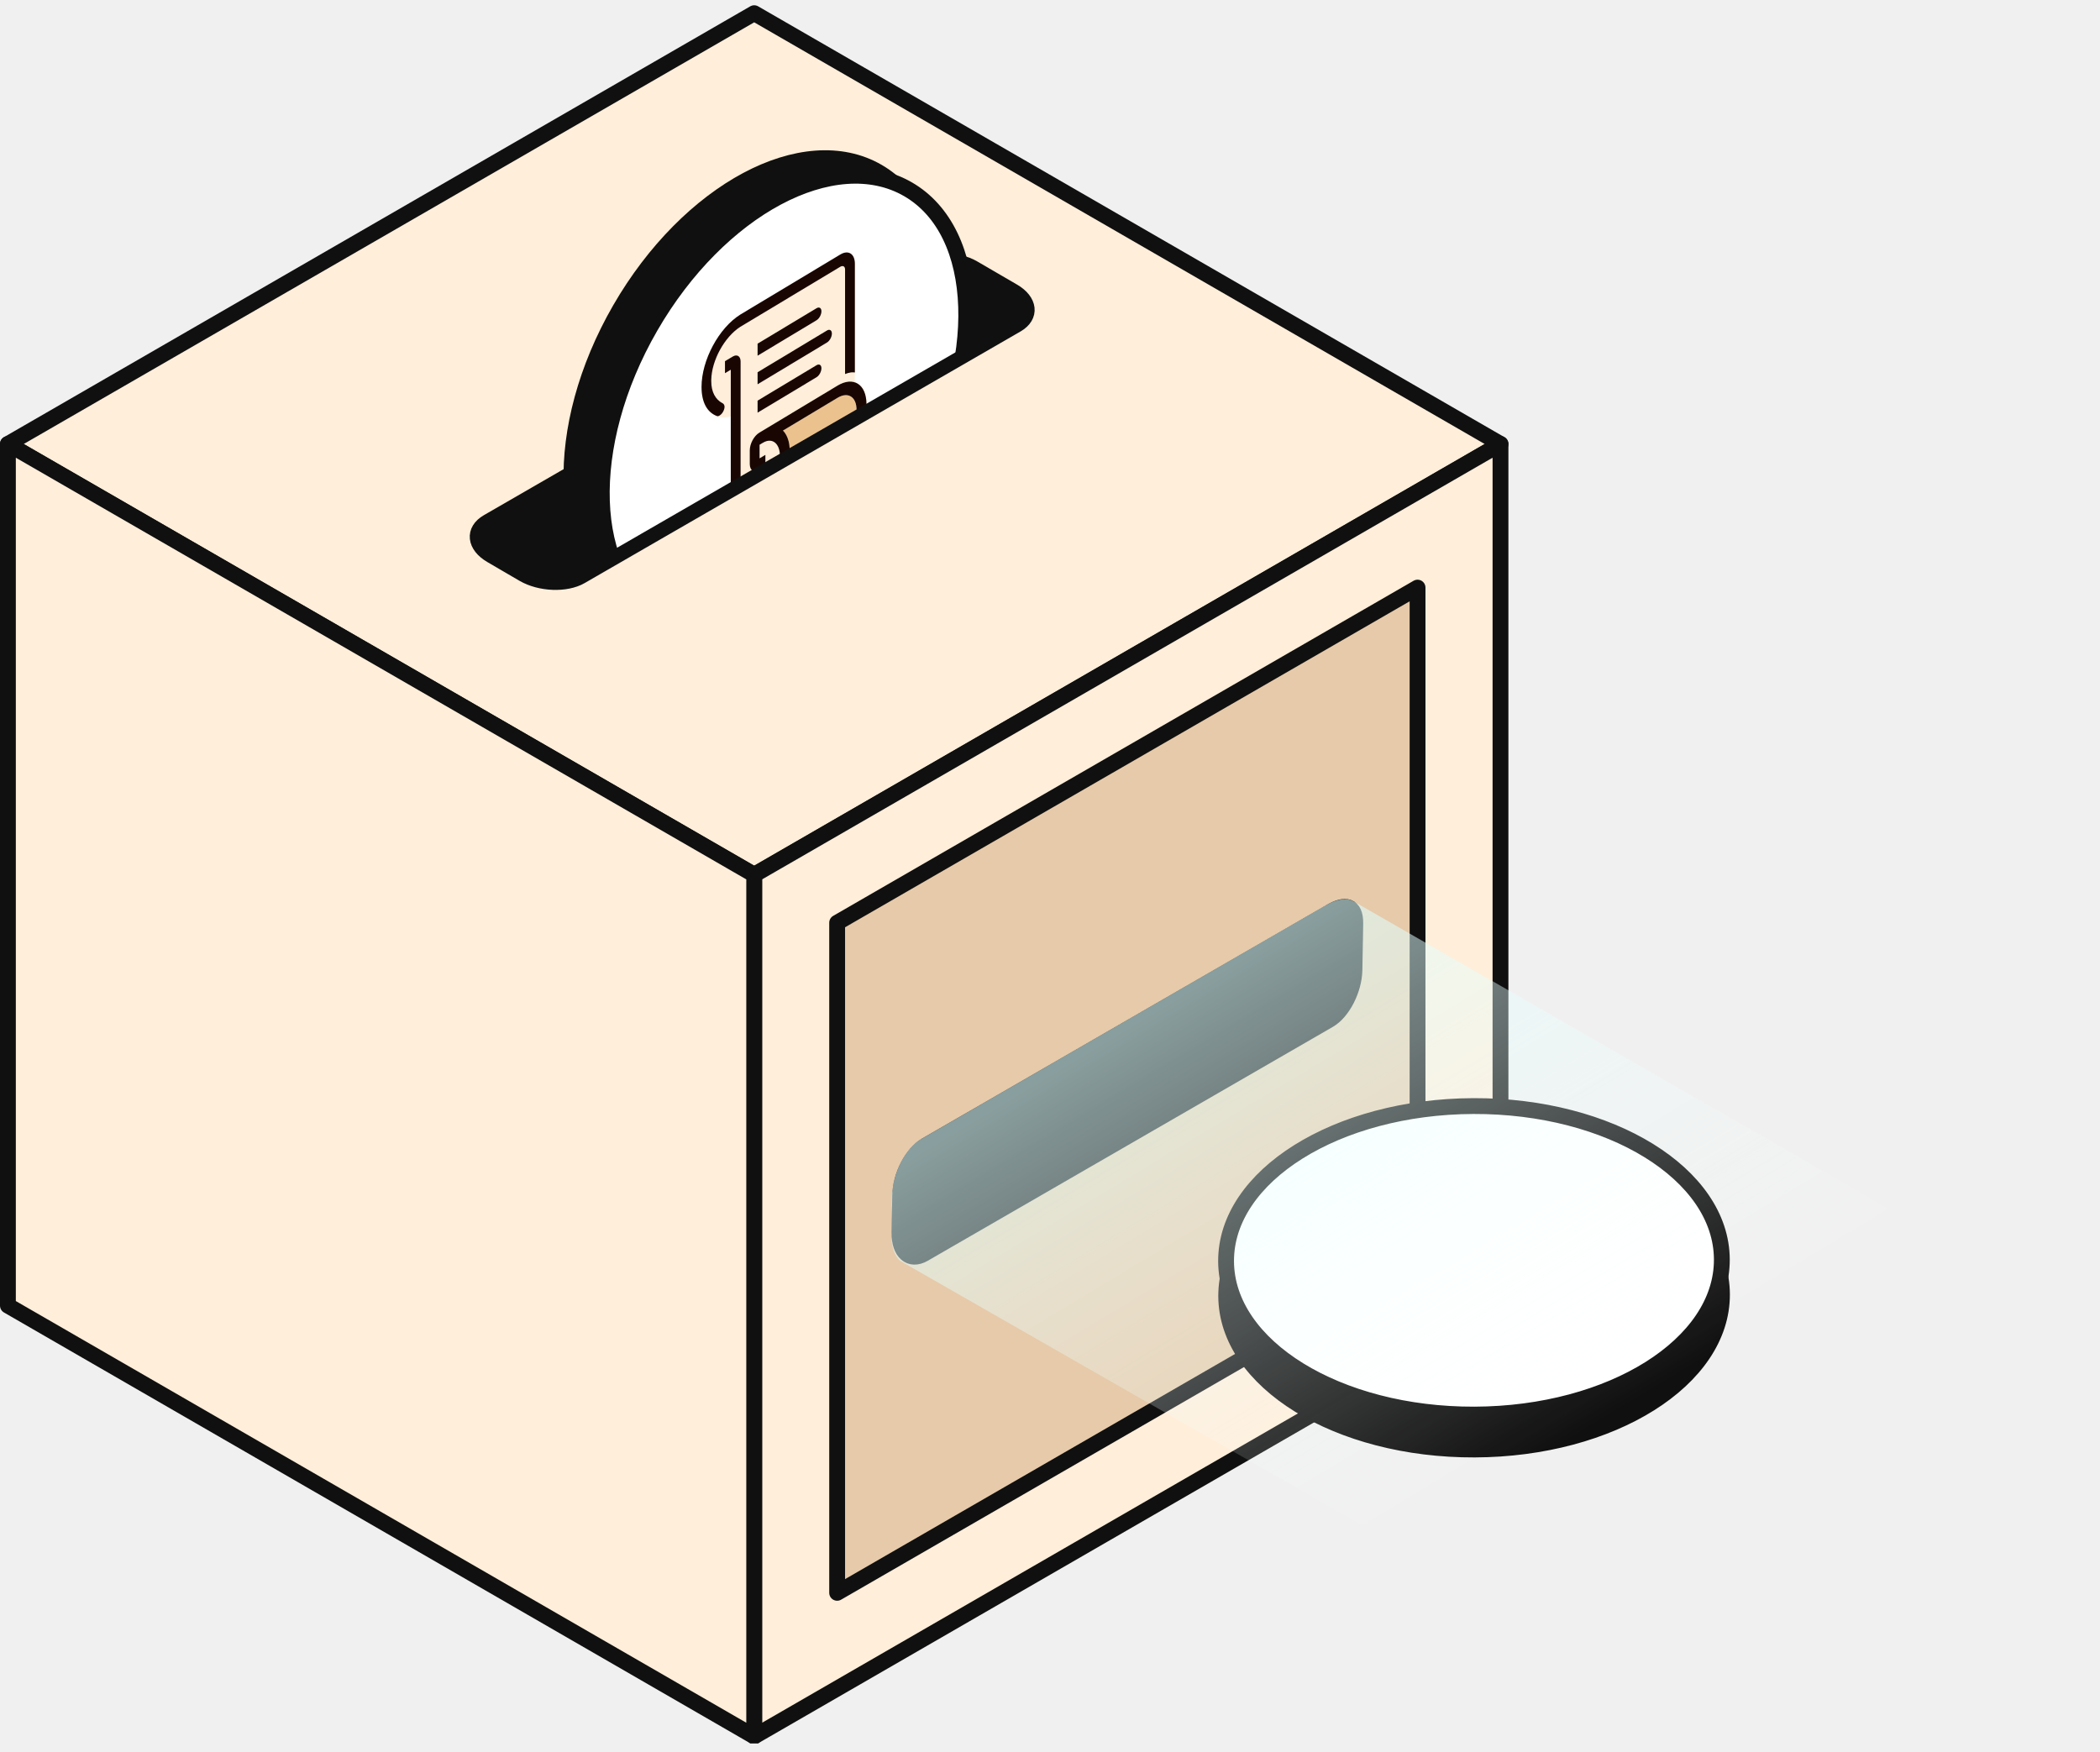
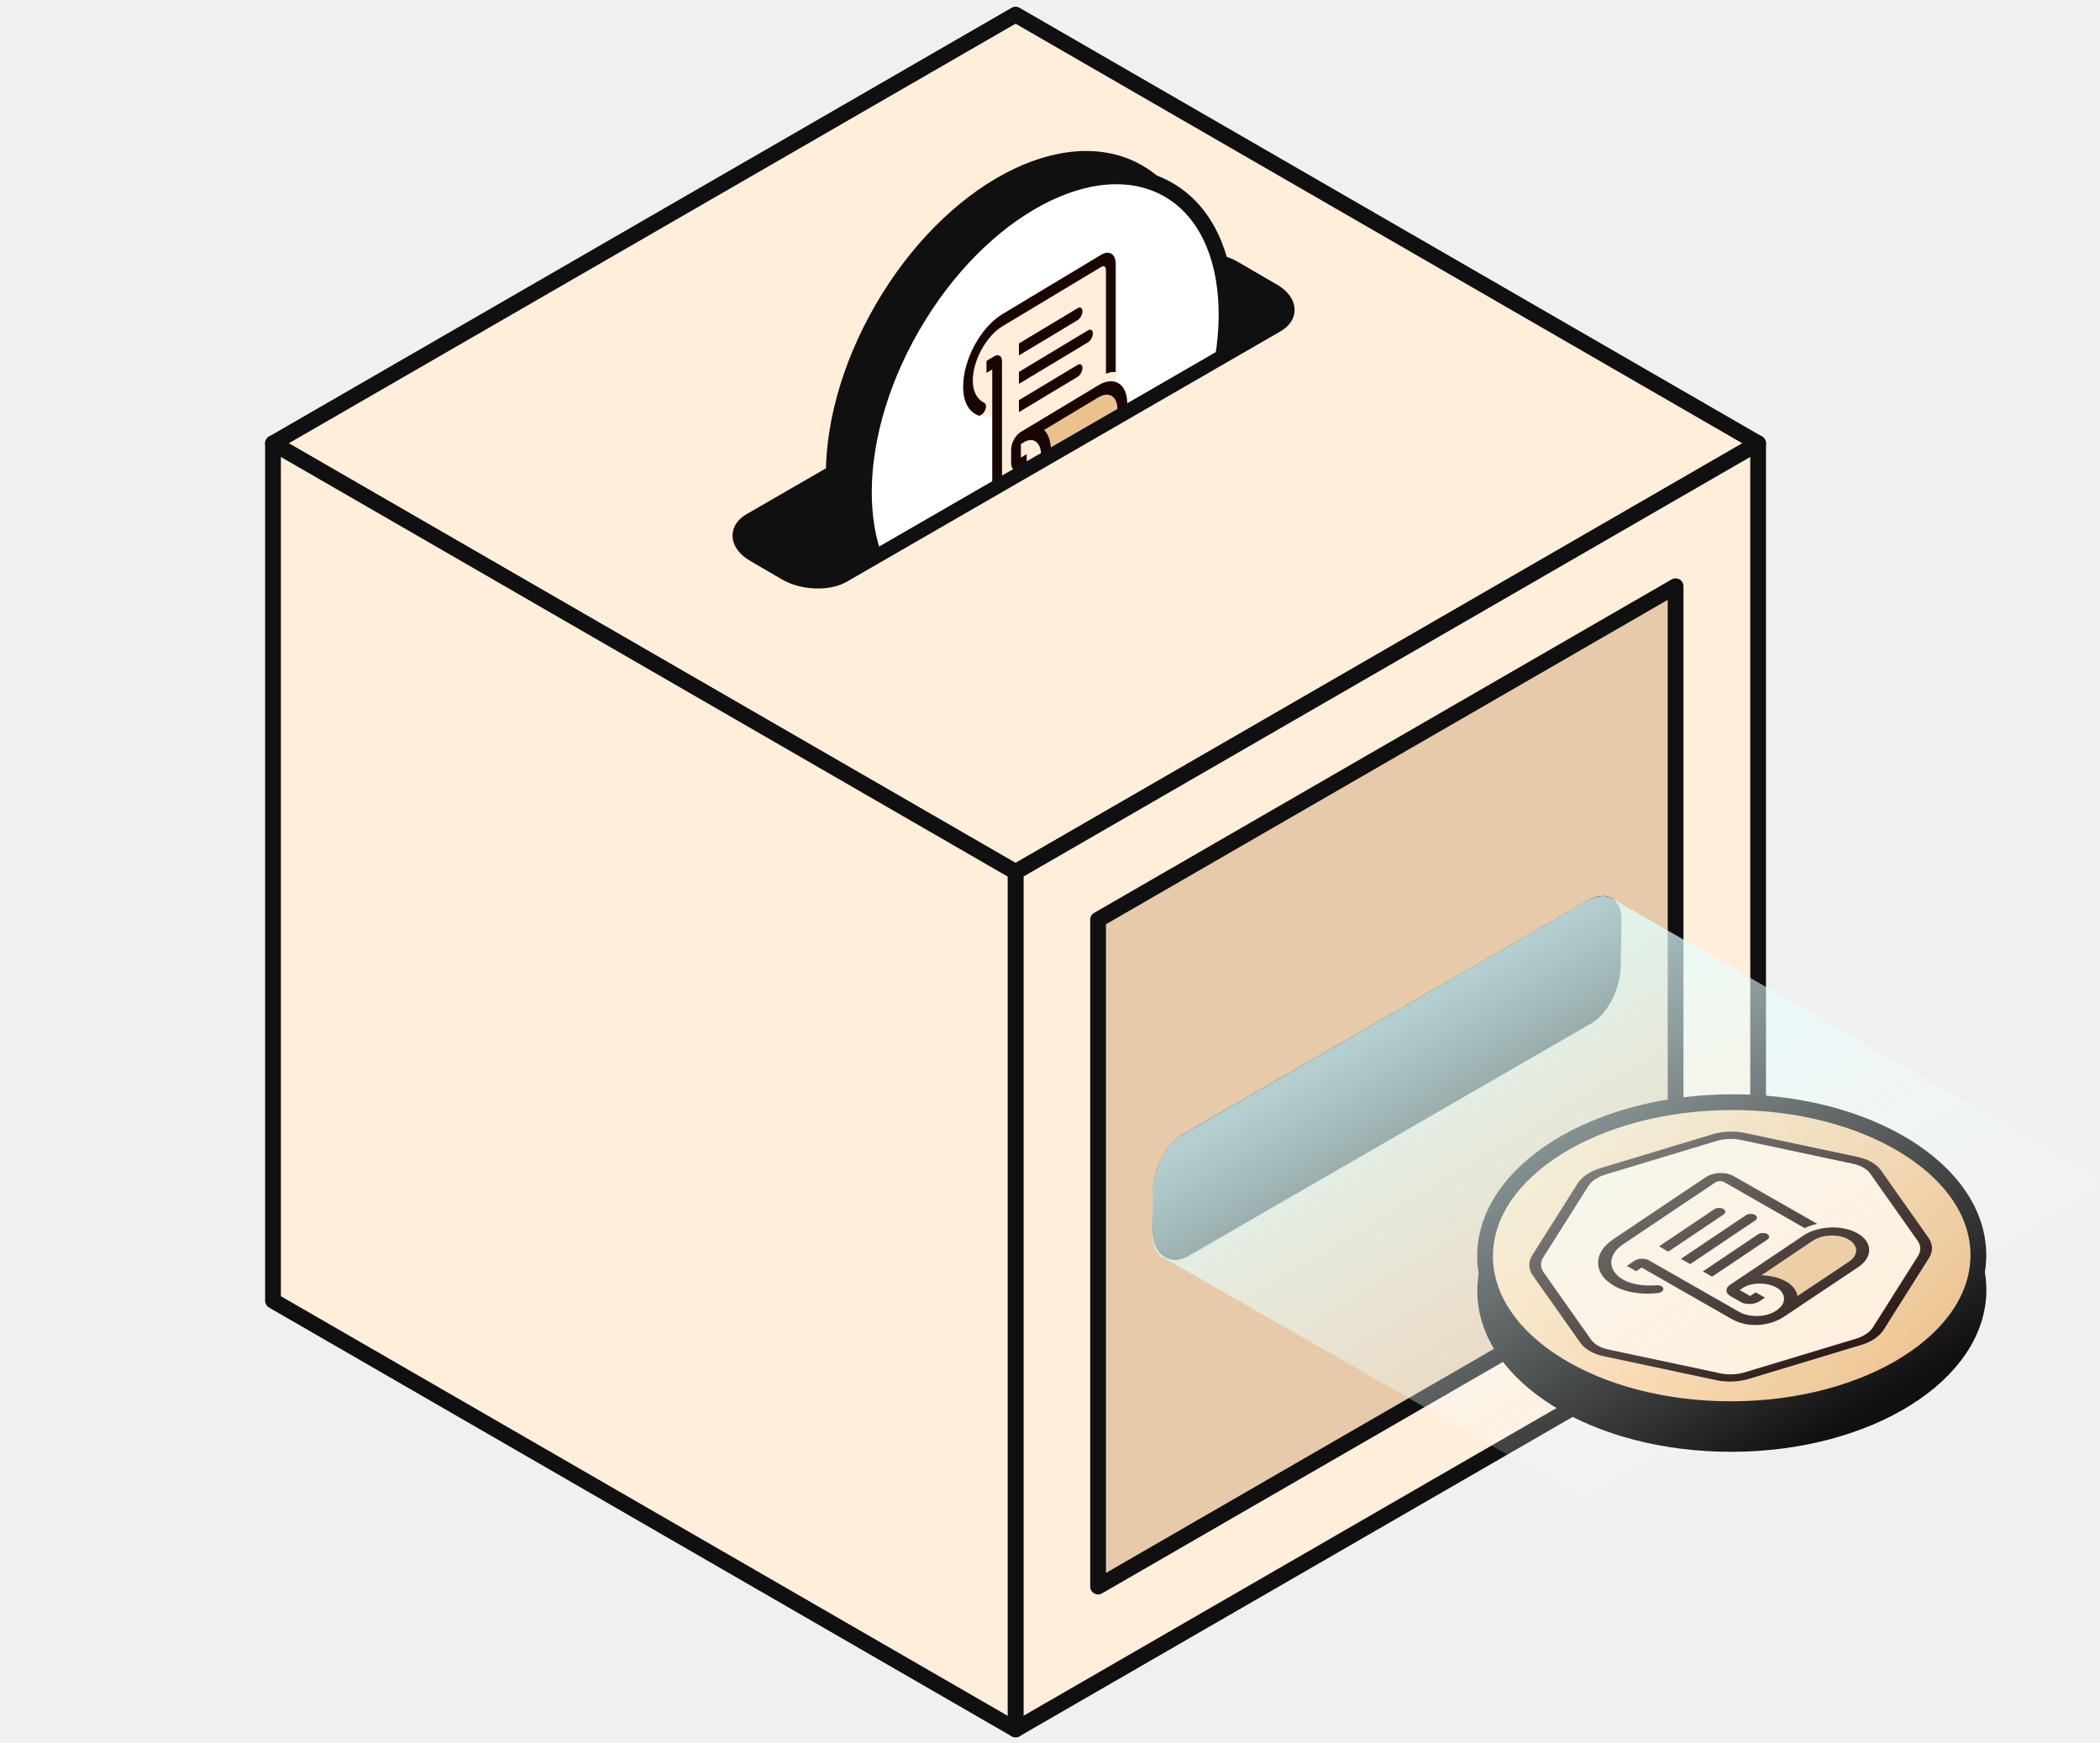
- <svg xmlns="http://www.w3.org/2000/svg" width="199" height="166" viewBox="0 0 199 166" fill="none">
-   <g clip-path="url(#clip0_7994_201)">
-     <path d="M71.47 82.91L0.75 42.08L71.47 1.25L142.19 42.08L71.47 82.91Z" fill="#FFEEDA" stroke="#101010" stroke-width="1.5" stroke-linejoin="round" />
-     <path d="M71.47 164.57V82.91L142.19 42.08V123.74L71.47 164.57Z" fill="#FFEEDA" stroke="#101010" stroke-width="1.5" stroke-linejoin="round" />
-     <path d="M134.33 55.69L79.33 87.45V150.96L134.33 119.2V55.69Z" fill="#E6CAAA" stroke="#101010" stroke-width="1.5" stroke-linejoin="round" />
-     <path d="M71.47 164.57V82.91L0.75 42.08V123.74L71.47 164.57Z" fill="#FFEEDA" stroke="#101010" stroke-width="1.5" stroke-linejoin="round" />
-     <path d="M55.03 54.61L96.34 30.76C97.74 29.95 97.58 28.54 96 27.62L92.22 25.42C90.64 24.5 88.92 24.82 87.53 25.63L46.22 49.48C44.82 50.29 44.98 51.7 46.56 52.62L49.61 54.4C51.19 55.32 53.63 55.42 55.03 54.61Z" fill="#101010" stroke="#101010" stroke-width="1.5" stroke-linecap="round" stroke-linejoin="round" />
-     <mask id="mask0_7994_201" style="mask-type:luminance" maskUnits="userSpaceOnUse" x="41" y="5" width="58" height="49">
-       <path d="M56.23 53.21L97.89 29.15C99.3 28.34 99.07 26.78 97.38 25.69L93.35 23.08C91.66 21.99 76.16 4.22 74.76 5.03L41.64 21.99C40.23 22.8 45.66 49.5 47.34 50.59L50.6 52.7C52.29 53.79 54.82 54.02 56.23 53.21Z" fill="white" />
+ <svg xmlns="http://www.w3.org/2000/svg" width="200" height="166" viewBox="0 0 200 166" fill="none">
+   <g>
+     <path d="M96.72 83.05L26 42.22L96.72 1.39L167.44 42.22L96.72 83.05Z" fill="#FFEEDA" stroke="#101010" stroke-width="1.5" stroke-linejoin="round" />
+     <path d="M96.72 164.71V83.05L167.44 42.22V123.88L96.72 164.71Z" fill="#FFEEDA" stroke="#101010" stroke-width="1.5" stroke-linejoin="round" />
+     <path d="M159.58 55.83L104.58 87.59V151.1L159.58 119.34V55.83Z" fill="#E6CAAA" stroke="#101010" stroke-width="1.5" stroke-linejoin="round" />
+     <path d="M96.72 164.71V83.05L26 42.22V123.88L96.72 164.71Z" fill="#FFEEDA" stroke="#101010" stroke-width="1.5" stroke-linejoin="round" />
+     <path d="M80.28 54.75L121.59 30.9C122.99 30.09 122.83 28.68 121.25 27.76L117.47 25.56C115.89 24.64 114.17 24.96 112.78 25.77L71.47 49.62C70.07 50.43 70.23 51.84 71.81 52.76L74.86 54.54C76.44 55.46 78.88 55.56 80.28 54.75Z" fill="#101010" stroke="#101010" stroke-width="1.5" stroke-linecap="round" stroke-linejoin="round" />
+     <mask id="mask0_10937_259" style="mask-type:luminance" maskUnits="userSpaceOnUse" x="66" y="5" width="59" height="49">
+       <path d="M81.48 53.35L123.14 29.29C124.55 28.48 124.32 26.92 122.63 25.83L118.6 23.22C116.91 22.13 101.41 4.36 100.01 5.17L66.89 22.13C65.48 22.94 70.91 49.64 72.59 50.73L75.85 52.84C77.54 53.93 80.07 54.16 81.48 53.35Z" fill="white" />
    </mask>
-     <g mask="url(#mask0_7994_201)">
-       <path d="M84.084 43.923C90.57 32.688 90.16 20.308 83.167 16.271C76.174 12.233 65.248 18.069 58.761 29.303C52.274 40.539 52.684 52.919 59.677 56.956C66.67 60.994 77.597 55.159 84.084 43.923Z" fill="#101010" stroke="#101010" stroke-width="1.5" stroke-linecap="round" stroke-linejoin="round" />
-       <path d="M86.956 45.588C93.443 34.353 93.032 21.972 86.04 17.935C79.047 13.898 68.12 19.733 61.633 30.968C55.147 42.203 55.557 54.584 62.55 58.621C69.542 62.658 80.469 56.823 86.956 45.588Z" fill="white" stroke="#101010" stroke-width="1.5" stroke-linejoin="round" />
-       <path d="M81 36.22V25C80.99 24.07 80.38 23.68 79.62 24.14L70.15 29.83C68.11 31.1 66.47 34.15 66.47 36.69C66.47 37.55 66.65 38.16 66.94 38.64C67.18 39.03 67.56 39.3 67.93 39.46C68.03 39.51 67.98 39.49 68.31 39.54C68.76 39.61 69.27 39.46 69.27 39.46V46.16C69.28 46.48 69.31 46.75 69.37 47C69.58 47.82 70.11 48.22 70.84 48.15C71.14 48.12 71.48 48.01 71.84 47.8L79.4 43.3C80.91 42.39 82.13 40.14 82.13 38.28C82.13 37.15 81.7 36.42 81.02 36.22H81Z" fill="#FFEEDA" />
-       <path d="M81.17 38.91C81.14 40.13 80.34 41.57 79.37 42.16L74.17 45.26C74.58 44.42 74.83 43.49 74.83 42.66C74.83 41.34 74.19 40.81 74.19 40.81L79.37 37.7C80.37 37.1 81.17 37.61 81.17 38.85V38.92V38.91Z" fill="#EBC28E" />
-       <path d="M68.42 38.19C67.82 37.85 67.4 37.19 67.4 36.12V36C67.44 34.13 68.67 31.92 70.16 30.97L79.63 25.28C79.88 25.14 80.08 25.24 80.08 25.55V35.45C80.3 35.37 80.41 35.33 80.61 35.3C80.77 35.27 81.01 35.3 81.01 35.3V24.98C81 24.05 80.39 23.66 79.63 24.12L70.16 29.81C68.12 31.08 66.48 34.13 66.48 36.67C66.48 38.15 67.02 39.07 67.91 39.42C67.96 39.44 68.03 39.48 68.19 39.38C68.47 39.21 68.67 38.82 68.66 38.52C68.63 38.3 68.54 38.26 68.42 38.18V38.19Z" fill="#190602" />
-       <path d="M79.38 36.54L71.95 41.01C71.45 41.31 71.05 42.06 71.05 42.68V44C71.06 44.6 71.48 44.87 71.98 44.57L72.53 44.24V43.11L71.98 43.44V42.15L72.28 41.97C73.21 41.41 73.91 42.07 73.91 43.22C73.91 44.24 73.16 45.99 71.9 46.64C70.78 47.22 70.18 46.35 70.18 45.45V34.26C70.18 33.75 69.84 33.55 69.44 33.79L68.7 34.23V35.37L69.25 35.04V46C69.22 48.25 70.53 48.59 71.9 47.77L79.38 43.3C80.89 42.39 82.11 40.14 82.11 38.28C82.09 36.41 80.87 35.64 79.36 36.55L79.38 36.54ZM81.17 38.91C81.14 40.13 80.34 41.57 79.37 42.16L74.17 45.26C74.58 44.42 74.83 43.49 74.83 42.66C74.83 41.34 74.19 40.81 74.19 40.81L79.37 37.7C80.37 37.1 81.17 37.61 81.17 38.85V38.92V38.91Z" fill="#190602" />
-       <path d="M77.38 30.35L71.79 33.71V32.57L77.38 29.21C77.63 29.06 77.84 29.19 77.84 29.5C77.84 29.82 77.63 30.2 77.38 30.35Z" fill="#190602" />
-       <path d="M77.38 35.75L71.79 39.11V37.97L77.38 34.61C77.63 34.46 77.84 34.59 77.84 34.9C77.84 35.22 77.63 35.6 77.38 35.75Z" fill="#190602" />
-       <path d="M78.37 32.46L71.79 36.42V35.28L78.37 31.32C78.62 31.17 78.83 31.3 78.83 31.61C78.83 31.93 78.62 32.31 78.37 32.46Z" fill="#190602" />
+     <g mask="url(#mask0_10937_259)">
+       <path d="M109.333 44.064C115.82 32.828 115.41 20.448 108.417 16.411C101.425 12.373 90.498 18.209 84.011 29.444C77.524 40.679 77.934 53.059 84.927 57.096C91.92 61.134 102.847 55.299 109.333 44.064Z" fill="#101010" stroke="#101010" stroke-width="1.5" stroke-linecap="round" stroke-linejoin="round" />
+       <path d="M112.206 45.728C118.693 34.493 118.282 22.112 111.29 18.075C104.297 14.038 93.37 19.873 86.883 31.108C80.397 42.343 80.807 54.724 87.8 58.761C94.792 62.798 105.719 56.963 112.206 45.728Z" fill="white" stroke="#101010" stroke-width="1.5" stroke-linejoin="round" />
+       <path d="M106.25 36.36V25.14C106.24 24.21 105.63 23.82 104.87 24.28L95.4 29.97C93.36 31.24 91.72 34.29 91.72 36.83C91.72 37.69 91.9 38.3 92.19 38.78C92.43 39.17 92.81 39.44 93.18 39.6C93.28 39.65 93.23 39.63 93.56 39.68C94.01 39.75 94.52 39.6 94.52 39.6V46.3C94.53 46.62 94.56 46.89 94.62 47.14C94.83 47.96 95.36 48.36 96.09 48.29C96.39 48.26 96.73 48.15 97.09 47.94L104.65 43.44C106.16 42.53 107.38 40.28 107.38 38.42C107.38 37.29 106.95 36.56 106.27 36.36H106.25Z" fill="#FFEEDA" />
+       <path d="M106.42 39.05C106.39 40.27 105.59 41.71 104.62 42.3L99.42 45.4C99.83 44.56 100.08 43.63 100.08 42.8C100.08 41.48 99.44 40.95 99.44 40.95L104.62 37.84C105.62 37.24 106.42 37.75 106.42 38.99V39.06V39.05Z" fill="#EBC28E" />
+       <path d="M93.67 38.33C93.07 37.99 92.65 37.33 92.65 36.26V36.14C92.69 34.27 93.92 32.06 95.41 31.11L104.88 25.42C105.13 25.28 105.33 25.38 105.33 25.69V35.59C105.55 35.51 105.66 35.47 105.86 35.44C106.02 35.41 106.26 35.44 106.26 35.44V25.12C106.25 24.19 105.64 23.8 104.88 24.26L95.41 29.95C93.37 31.22 91.73 34.27 91.73 36.81C91.73 38.29 92.27 39.21 93.16 39.56C93.21 39.58 93.28 39.62 93.44 39.52C93.72 39.35 93.92 38.96 93.91 38.66C93.88 38.44 93.79 38.4 93.67 38.32V38.33Z" fill="#190602" />
+       <path d="M104.63 36.68L97.2 41.15C96.7 41.45 96.3 42.2 96.3 42.82V44.14C96.31 44.74 96.73 45.01 97.23 44.71L97.78 44.38V43.25L97.23 43.58V42.29L97.53 42.11C98.46 41.55 99.16 42.21 99.16 43.36C99.16 44.38 98.41 46.13 97.15 46.78C96.03 47.36 95.43 46.49 95.43 45.59V34.4C95.43 33.89 95.09 33.69 94.69 33.93L93.95 34.37V35.51L94.5 35.18V46.14C94.47 48.39 95.78 48.73 97.15 47.91L104.63 43.44C106.14 42.53 107.36 40.28 107.36 38.42C107.34 36.55 106.12 35.78 104.61 36.69L104.63 36.68ZM106.42 39.05C106.39 40.27 105.59 41.71 104.62 42.3L99.42 45.4C99.83 44.56 100.08 43.63 100.08 42.8C100.08 41.48 99.44 40.95 99.44 40.95L104.62 37.84C105.62 37.24 106.42 37.75 106.42 38.99V39.06V39.05Z" fill="#190602" />
+       <path d="M102.63 30.49L97.04 33.85V32.71L102.63 29.35C102.88 29.2 103.09 29.33 103.09 29.64C103.09 29.96 102.88 30.34 102.63 30.49Z" fill="#190602" />
+       <path d="M102.63 35.89L97.04 39.25V38.11L102.63 34.75C102.88 34.6 103.09 34.73 103.09 35.04C103.09 35.36 102.88 35.74 102.63 35.89Z" fill="#190602" />
+       <path d="M103.62 32.6L97.04 36.56V35.42L103.62 31.46C103.87 31.31 104.08 31.44 104.08 31.75C104.08 32.07 103.87 32.45 103.62 32.6Z" fill="#190602" />
    </g>
-     <path d="M87.54 118.84L125.93 96.67C127.23 95.92 128.31 93.8 128.35 91.95L128.43 87.55C128.46 85.71 127.41 85.65 126.11 86.4L87.72 108.57C86.42 109.32 85.34 111.44 85.3 113.29L85.24 116.85C85.21 118.69 86.24 119.59 87.54 118.84Z" fill="#101010" stroke="#101010" stroke-width="1.5" stroke-linecap="round" stroke-linejoin="round" />
-     <path d="M139.741 137.377C152.714 137.33 163.207 130.746 163.177 122.671C163.147 114.597 152.607 108.09 139.634 108.137C126.661 108.185 116.168 114.769 116.197 122.843C116.227 130.918 126.768 137.425 139.741 137.377Z" fill="#101010" stroke="#101010" stroke-width="1.5" stroke-linecap="round" stroke-linejoin="round" />
-     <path d="M139.729 134.067C152.702 134.02 163.194 127.436 163.165 119.361C163.135 111.287 152.595 104.78 139.621 104.827C126.648 104.875 116.156 111.459 116.185 119.533C116.215 127.608 126.756 134.115 139.729 134.067Z" fill="white" stroke="#101010" stroke-width="1.5" stroke-linejoin="round" />
+     <path d="M112.79 118.98L151.18 96.81C152.48 96.06 153.56 93.94 153.6 92.09L153.68 87.69C153.71 85.85 152.66 85.79 151.36 86.54L112.97 108.71C111.67 109.46 110.59 111.58 110.55 113.43L110.49 116.99C110.46 118.83 111.49 119.73 112.79 118.98Z" fill="#101010" stroke="#101010" stroke-width="1.5" stroke-linecap="round" stroke-linejoin="round" />
+     <path d="M164.991 137.517C177.964 137.47 188.457 130.886 188.427 122.811C188.397 114.737 177.857 108.23 164.884 108.277C151.911 108.325 141.418 114.909 141.447 122.983C141.477 131.058 152.018 137.565 164.991 137.517Z" fill="#101010" stroke="#101010" stroke-width="1.5" stroke-linecap="round" stroke-linejoin="round" />
+     <path d="M164.979 134.207C177.952 134.16 188.444 127.576 188.415 119.501C188.385 111.427 177.845 104.92 164.871 104.967C151.898 105.015 141.406 111.599 141.435 119.673C141.465 127.748 152.006 134.255 164.979 134.207Z" fill="url(#paint0_linear_10937_259)" stroke="#101010" stroke-width="1.5" stroke-linejoin="round" />
+     <path fill-rule="evenodd" clip-rule="evenodd" d="M153.341 110.971L162.931 108.074C164.038 107.741 165.216 107.687 166.35 107.93L175.841 109.954C177.533 110.314 179.026 111.304 180.025 112.716L183.623 117.826C184.055 118.438 184.073 119.248 183.677 119.877L180.142 125.482C179.26 126.877 177.901 127.911 176.318 128.388L166.728 131.285C165.621 131.618 164.443 131.672 163.309 131.429L153.818 129.405C152.127 129.045 150.633 128.055 149.635 126.643L147.97 124.277C146.369 122.01 146.297 118.996 147.781 116.648L149.527 113.877C150.408 112.482 151.767 111.448 153.35 110.971H153.341Z" fill="#FFEEDA" />
+     <path d="M152.45 111.241L163.048 108.038C164.056 107.732 165.18 107.687 166.197 107.903L176.894 110.179C177.91 110.395 178.711 110.854 179.143 111.466L183.668 117.88C184.1 118.492 184.109 119.194 183.704 119.832L179.404 126.634C178.999 127.282 178.207 127.812 177.2 128.109L166.602 131.312C165.594 131.618 164.47 131.663 163.453 131.447L152.756 129.171C151.74 128.955 150.939 128.496 150.507 127.884L145.982 121.47C145.55 120.858 145.541 120.156 145.946 119.518L150.246 112.716C150.651 112.069 151.443 111.538 152.45 111.241ZM151.281 112.941L146.98 119.742C146.684 120.21 146.693 120.723 147.007 121.173L151.533 127.587C151.848 128.028 152.432 128.37 153.17 128.523L163.867 130.799C164.604 130.952 165.432 130.916 166.161 130.7L176.759 127.497C177.487 127.273 178.072 126.886 178.369 126.418L182.669 119.617C182.966 119.149 182.957 118.636 182.642 118.186L178.117 111.772C177.802 111.331 177.218 110.989 176.48 110.836L165.783 108.56C165.045 108.407 164.218 108.443 163.489 108.659L152.891 111.862C152.162 112.087 151.578 112.473 151.281 112.941Z" fill="#190602" />
+     <path d="M173.763 116.954L165.063 111.979C164.325 111.574 163.174 111.619 162.454 112.096L153.566 118.06C151.676 119.365 151.739 121.317 153.701 122.442C154.366 122.819 155.104 123.026 155.869 123.134C156.507 123.224 157.254 123.206 157.893 123.134C158.073 123.116 157.992 123.134 158.487 123.035C159.161 122.909 159.773 122.657 159.773 122.657L164.973 125.635C165.225 125.77 165.495 125.887 165.774 125.968C166.7 126.256 167.762 126.238 168.716 125.941C169.111 125.815 169.507 125.644 169.849 125.419L176.974 120.669C178.387 119.716 178.36 118.276 176.911 117.448C176.048 116.954 174.86 116.792 173.754 116.945L173.763 116.954Z" fill="#FFEEDA" />
+     <path d="M176.102 118.078C177.001 118.627 177.001 119.554 176.084 120.165L171.181 123.431C171.109 122.909 170.749 122.406 170.092 122.037C169.066 121.452 167.762 121.452 167.762 121.452L172.62 118.186C173.556 117.557 175.085 117.494 176.039 118.042L176.093 118.078H176.102Z" fill="#EBC28E" />
+     <path d="M157.623 122.415C156.517 122.478 155.419 122.343 154.582 121.866L154.492 121.812C153.116 120.966 153.116 119.545 154.465 118.582L163.354 112.617C163.597 112.465 163.957 112.438 164.19 112.572L171.873 116.963C172.116 116.846 172.242 116.792 172.512 116.702C172.719 116.63 173.07 116.558 173.07 116.558L165.072 111.988C164.334 111.583 163.183 111.628 162.463 112.105L153.575 118.069C151.685 119.374 151.748 121.326 153.71 122.451C154.852 123.107 156.337 123.314 157.857 123.152C157.956 123.143 158.073 123.134 158.226 123.035C158.487 122.855 158.46 122.612 158.217 122.487C158.019 122.379 157.866 122.397 157.623 122.415Z" fill="#190602" />
+     <path d="M171.738 117.682L164.766 122.361C164.298 122.675 164.316 123.152 164.793 123.431L165.81 124.016C166.296 124.277 167.096 124.241 167.564 123.935L168.086 123.584L167.204 123.08L166.682 123.431L165.684 122.864L165.963 122.675C166.844 122.082 168.329 122.127 169.219 122.639C170.011 123.089 170.317 124.142 169.058 124.889C167.933 125.554 166.413 125.383 165.72 124.988L157.038 120.031C156.642 119.806 156.013 119.833 155.635 120.093L154.942 120.561L155.824 121.065L156.337 120.714L164.838 125.572C166.539 126.58 168.644 126.247 169.93 125.383L176.974 120.678C178.387 119.725 178.36 118.285 176.911 117.458C175.463 116.63 173.142 116.729 171.729 117.682H171.738ZM176.102 118.078C177.001 118.627 177.001 119.554 176.084 120.165L171.181 123.431C171.109 122.909 170.749 122.406 170.092 122.037C169.067 121.452 167.762 121.452 167.762 121.452L172.62 118.186C173.556 117.556 175.085 117.494 176.039 118.042L176.093 118.078H176.102Z" fill="#190602" />
+     <path d="M163.255 115.172L158.001 118.699L158.883 119.203L164.137 115.676C164.379 115.514 164.37 115.271 164.128 115.136C163.885 115.002 163.489 115.011 163.255 115.172Z" fill="#190602" />
+     <path d="M167.429 117.556L162.175 121.083L163.057 121.587L168.311 118.06C168.554 117.898 168.545 117.655 168.302 117.52C168.059 117.386 167.663 117.395 167.429 117.556Z" fill="#190602" />
+     <path d="M166.268 115.739L160.088 119.887L160.97 120.39L167.15 116.243C167.393 116.081 167.384 115.838 167.141 115.703C166.898 115.568 166.502 115.577 166.268 115.739Z" fill="#190602" />
+     <path opacity="0.8" d="M173.48 155.66L110.52 119.62C109.98 119.08 109.71 118.24 109.72 117.19L109.77 113.63C109.8 111.51 110.95 109 112.55 108.09L150.85 85.96C151.49 85.59 152.05 85.4 152.57 85.36C152.97 85.33 153.25 85.44 153.47 85.54L224.13 126.13L173.48 155.67V155.66Z" fill="url(#paint1_linear_10937_259)" />
  </g>
-   <path opacity="0.59" d="M148.23 155.52L85.27 119.48C84.73 118.94 84.46 118.1 84.47 117.05L84.52 113.49C84.55 111.37 85.7 108.86 87.3 107.95L125.6 85.82C126.24 85.45 126.8 85.26 127.32 85.22C127.72 85.19 128 85.3 128.22 85.4L198.88 125.99L148.23 155.53V155.52Z" fill="url(#paint0_linear_7994_201)" />
  <defs>
-     <linearGradient id="paint0_linear_7994_201" x1="121.52" y1="88.63" x2="149.85" y2="135.71" gradientUnits="userSpaceOnUse">
+     <linearGradient id="paint0_linear_10937_259" x1="143.708" y1="111.779" x2="186.128" y2="127.389" gradientUnits="userSpaceOnUse">
+       <stop stop-color="#FFDCB1" />
+       <stop offset="1" stop-color="#EBC28E" />
+     </linearGradient>
+     <linearGradient id="paint1_linear_10937_259" x1="146.77" y1="88.77" x2="175.1" y2="135.85" gradientUnits="userSpaceOnUse">
      <stop stop-color="#DCFFFF" />
      <stop offset="1" stop-color="white" stop-opacity="0" />
    </linearGradient>
-     <clipPath id="clip0_7994_201">
-       <rect width="198.88" height="164.72" fill="white" transform="translate(0 0.5)" />
-     </clipPath>
  </defs>
</svg>
